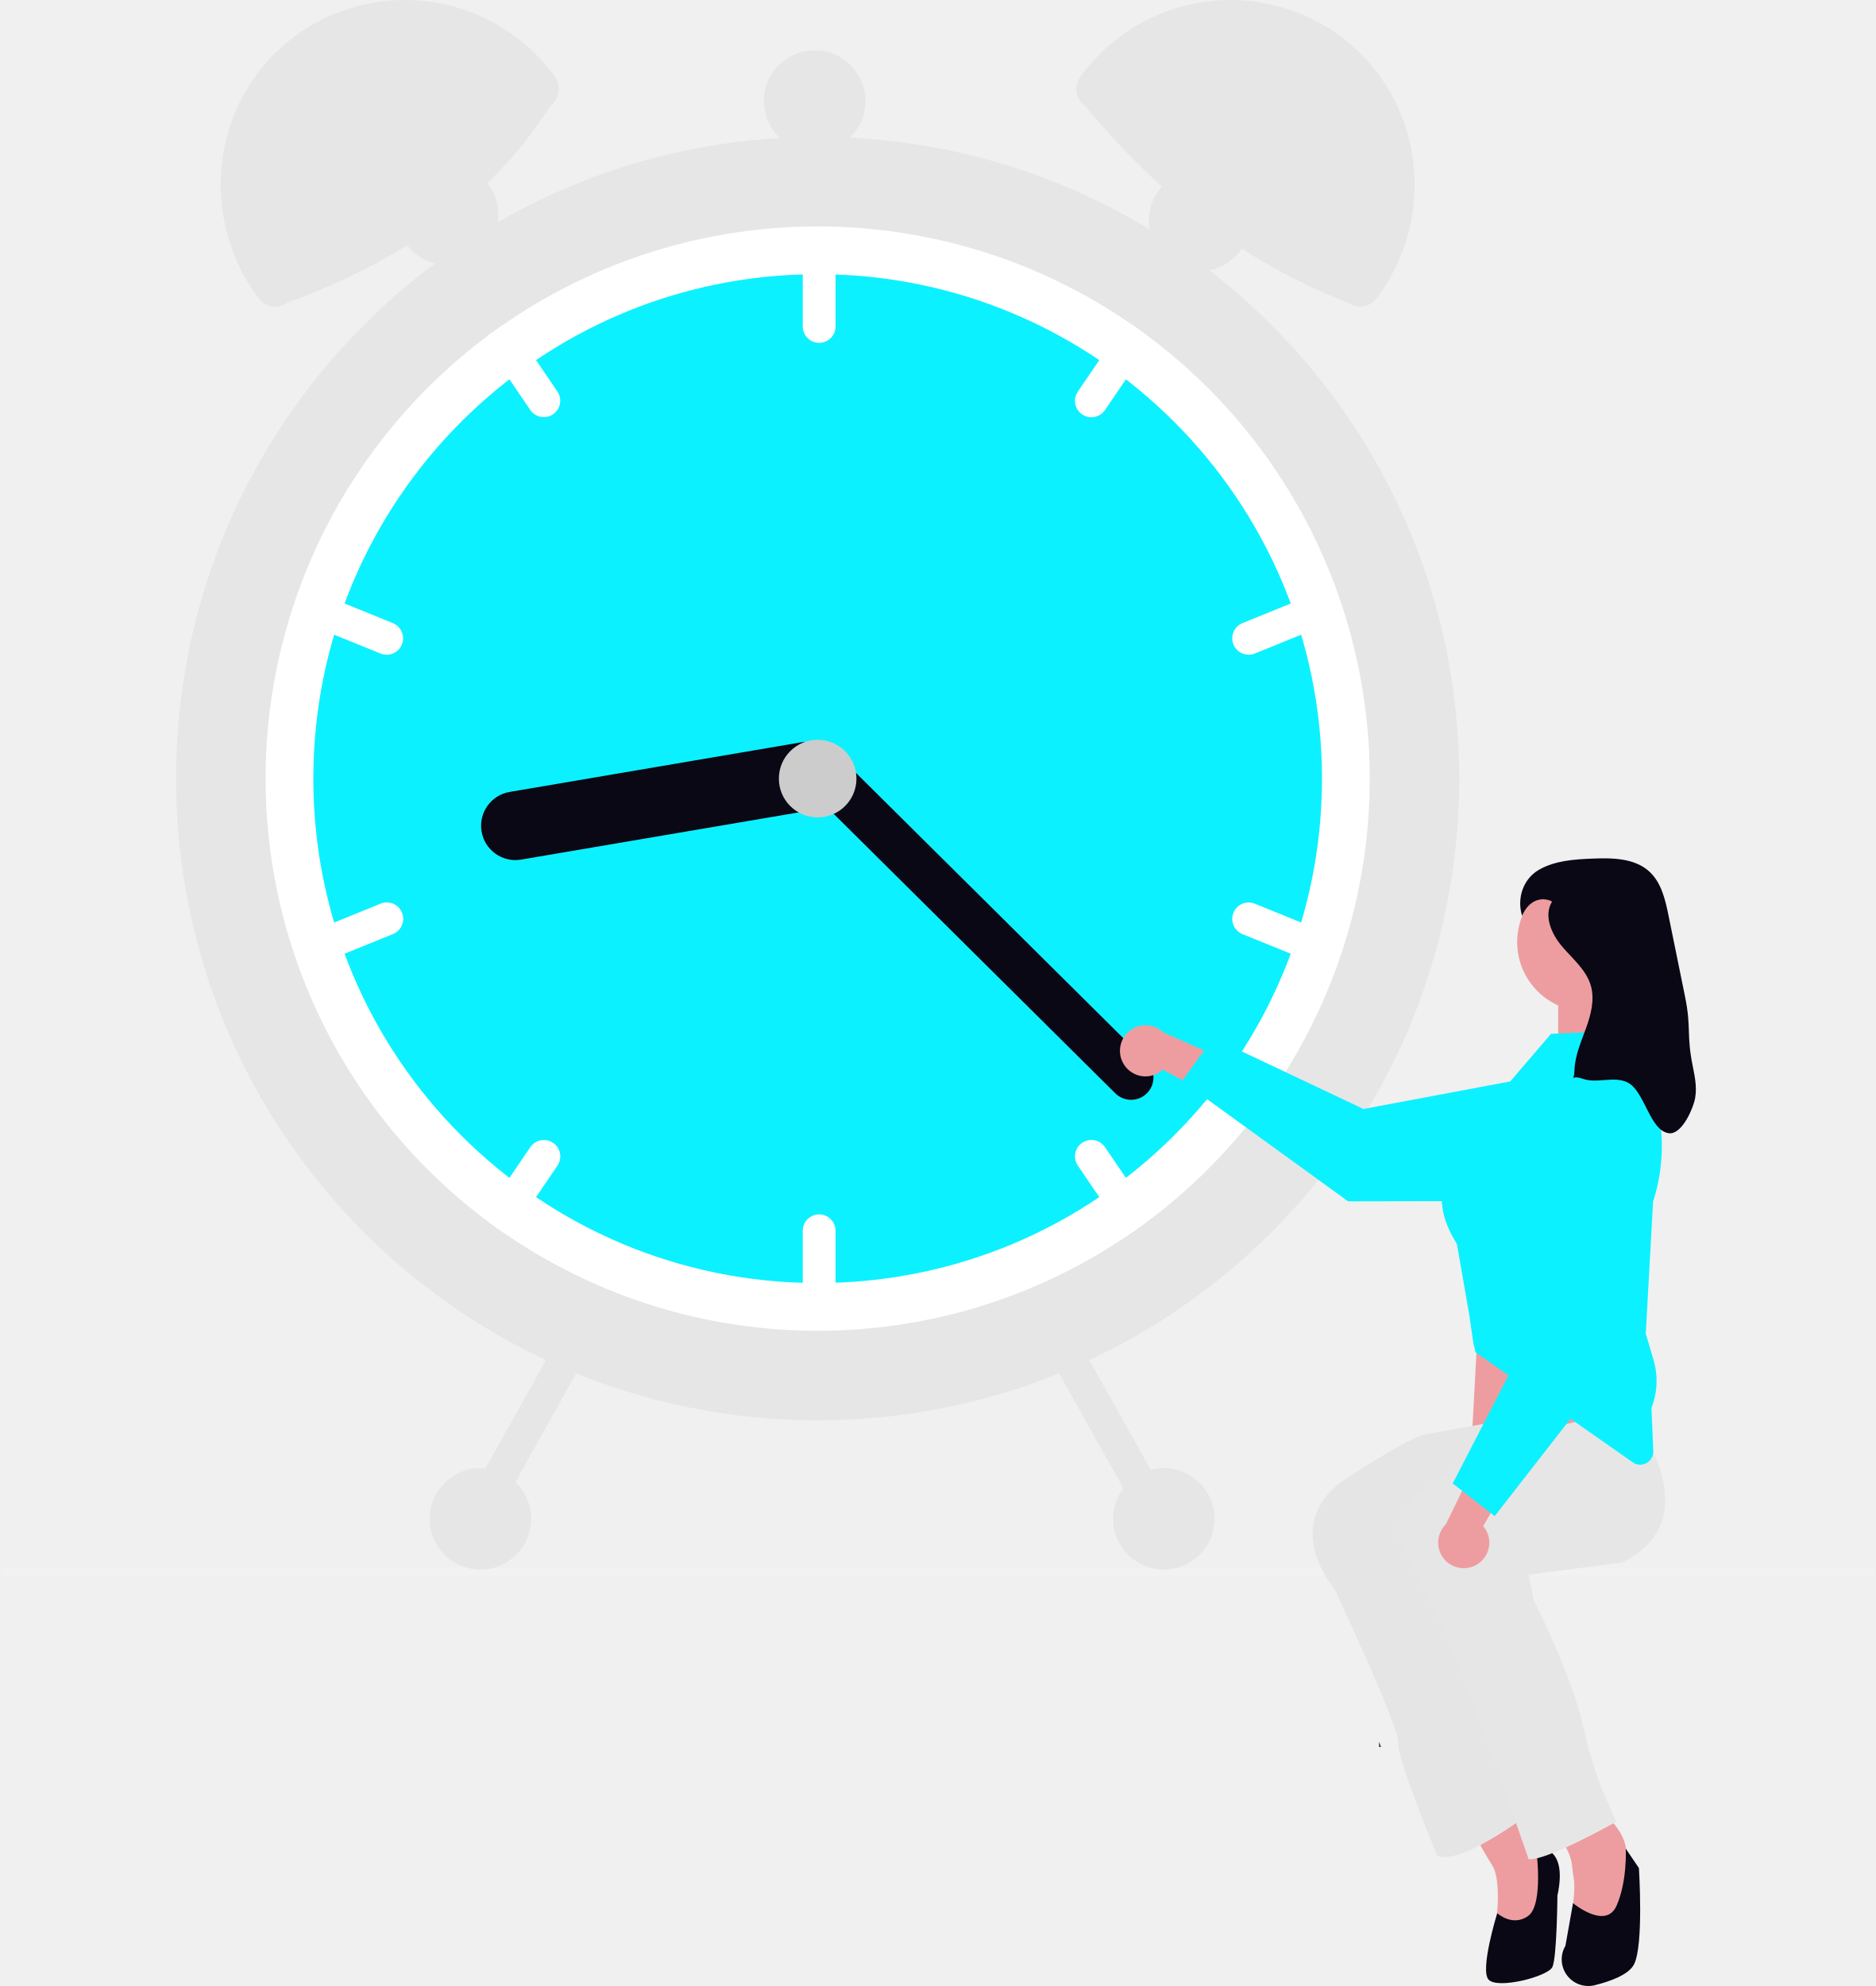
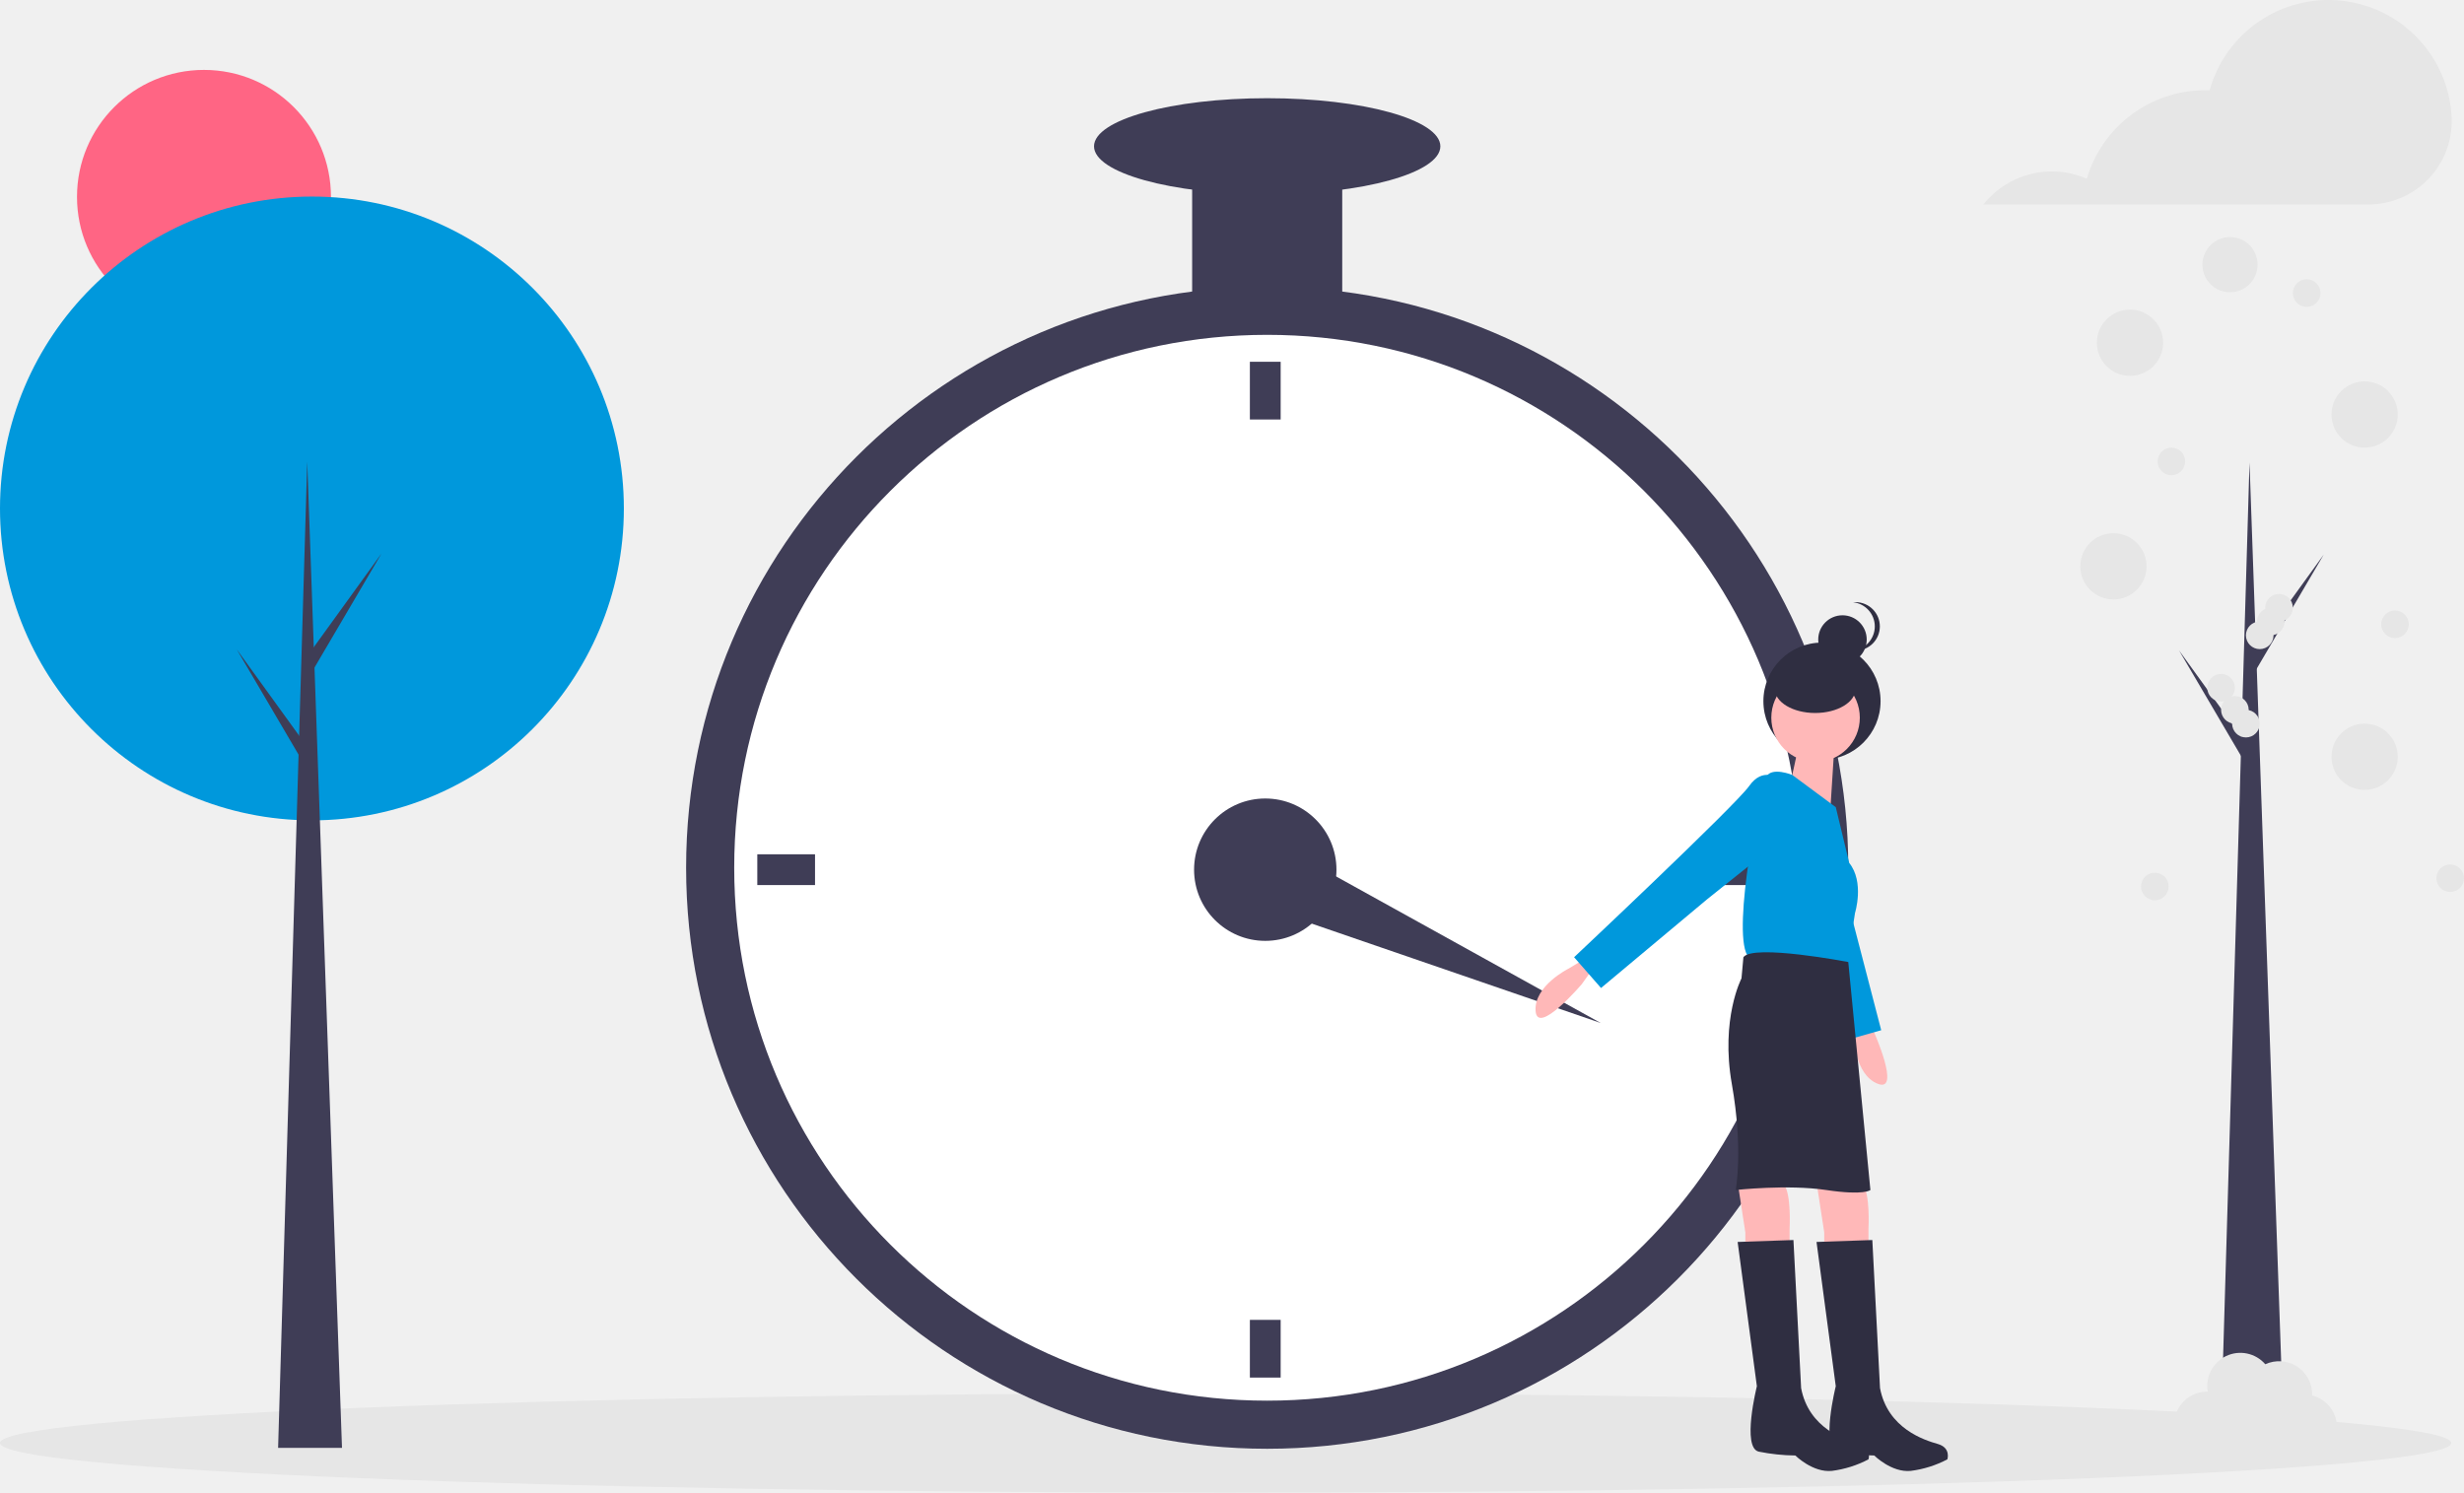
- <svg xmlns="http://www.w3.org/2000/svg" width="763.974" height="808.891" viewBox="0 0 763.974 808.891" role="img" artist="Katerina Limpitsouni" source="https://undraw.co/">
-   <g transform="translate(-646.001 -224.029)">
-     <path d="M1026.138,660.881a1.5,1.5,0,0,1-.393,1.024,1.3,1.3,0,0,1-.953.422H263.51a1.45,1.45,0,0,1,0-2.893h761.282a1.3,1.3,0,0,1,.953.423A1.5,1.5,0,0,1,1026.138,660.881Z" transform="translate(383.836 203.317)" fill="#f2f2f2" />
-     <g transform="translate(717.725 224.029)">
-       <circle cx="261.371" cy="261.371" r="261.371" transform="translate(0 55.753)" fill="#e6e6e6" />
-       <path d="M805.964,434.793A224.589,224.589,0,0,1,715.19,615.334c-1.884,1.41-3.805,2.784-5.738,4.121a224.939,224.939,0,0,1-256.776,0c-1.933-1.337-3.854-2.711-5.738-4.121a224.925,224.925,0,0,1,0-361.081c1.884-1.41,3.805-2.784,5.738-4.121a224.939,224.939,0,0,1,256.776,0c1.933,1.337,3.854,2.711,5.738,4.121a224.589,224.589,0,0,1,90.775,180.541Z" transform="translate(-319.692 -117.669)" fill="#fff" />
-       <circle cx="205.45" cy="205.45" r="205.45" transform="translate(55.921 111.674)" fill="#0cf1ff" />
-       <path d="M542.849,213.892a6.7,6.7,0,0,0-6.686,6.686v29.176a6.686,6.686,0,0,0,13.372,0V220.579a6.7,6.7,0,0,0-6.686-6.686Z" transform="translate(-280.869 -116.807)" fill="#fff" />
-       <path d="M656.687,247.116c-1.884-1.41-3.805-2.784-5.738-4.121a6.682,6.682,0,0,0-5.957,2.905l-16.424,24.107a6.685,6.685,0,1,0,11.051,7.525l16.424-24.107A6.643,6.643,0,0,0,656.687,247.116Z" transform="translate(-261.189 -110.533)" fill="#fff" />
-       <path d="M719.954,337.542a6.678,6.678,0,0,0-8.7-3.671l-27.037,10.978a6.686,6.686,0,0,0,5.033,12.388l27.037-10.978A6.7,6.7,0,0,0,719.954,337.542Z" transform="translate(-249.837 -91.036)" fill="#fff" />
-       <path d="M459.043,270.007,442.619,245.9a6.682,6.682,0,0,0-5.957-2.905c-1.933,1.337-3.854,2.711-5.738,4.121a6.643,6.643,0,0,0,.644,6.309l16.424,24.107a6.685,6.685,0,0,0,11.051-7.525Z" transform="translate(-303.678 -110.533)" fill="#fff" />
-       <path d="M405.282,344.848,378.246,333.87a6.686,6.686,0,0,0-5.033,12.388l27.037,10.978a6.686,6.686,0,0,0,5.033-12.388Z" transform="translate(-316.914 -91.036)" fill="#fff" />
-       <path d="M542.849,540.892a6.7,6.7,0,0,0-6.686,6.686v29.176a6.686,6.686,0,0,0,13.372,0V547.579a6.7,6.7,0,0,0-6.686-6.686Z" transform="translate(-280.869 -46.279)" fill="#fff" />
-       <path d="M656.043,543.008,639.619,518.9a6.685,6.685,0,1,0-11.051,7.525l16.424,24.107a6.682,6.682,0,0,0,5.957,2.906c1.933-1.337,3.854-2.711,5.738-4.121a6.643,6.643,0,0,0-.644-6.309Z" transform="translate(-261.189 -51.653)" fill="#fff" />
-       <path d="M716.282,447.848,689.246,436.87a6.686,6.686,0,0,0-5.033,12.388l27.037,10.978a6.686,6.686,0,0,0,5.033-12.388Z" transform="translate(-249.837 -68.821)" fill="#fff" />
-       <path d="M457.28,517.138a6.686,6.686,0,0,0-9.288,1.763l-16.424,24.107a6.643,6.643,0,0,0-.644,6.309c1.884,1.41,3.805,2.784,5.738,4.121a6.682,6.682,0,0,0,5.957-2.906l16.424-24.107a6.684,6.684,0,0,0-1.763-9.288Z" transform="translate(-303.678 -51.652)" fill="#fff" />
-       <path d="M408.954,440.542a6.678,6.678,0,0,0-8.7-3.671l-27.037,10.978a6.686,6.686,0,1,0,5.033,12.388l27.037-10.978a6.7,6.7,0,0,0,3.671-8.716Z" transform="translate(-316.914 -68.821)" fill="#fff" />
-       <path d="M574.775,394.228a14,14,0,0,1-11.438,16.127L444.689,430.536A13.98,13.98,0,0,1,440,402.972L558.648,382.79a14,14,0,0,1,16.127,11.438Z" transform="translate(-304.12 -80.421)" fill="#090814" />
-       <path d="M676.944,525.534a9.128,9.128,0,0,1-12.894.051L536.327,398.863a9.118,9.118,0,0,1,12.843-12.945L676.894,512.639a9.127,9.127,0,0,1,.051,12.894Z" transform="translate(-281.415 -80.274)" fill="#090814" />
-       <circle cx="15.804" cy="15.804" r="15.804" transform="translate(245.567 301.32)" fill="#ccc" />
-       <path d="M475.451,177.115c-24.259,38.139-61.272,63.45-106.919,80.077a8.581,8.581,0,0,1-12.013-1.724h0c-24.795-33.106-19.2-80.421,13.528-105.718A75.455,75.455,0,0,1,476.49,164.187l.686.916a8.581,8.581,0,0,1-1.724,12.013Z" transform="translate(-322.936 -134.031)" fill="#e6e6e6" />
-       <path d="M630.278,164.187A75.456,75.456,0,0,1,736.72,149.75c32.724,25.3,38.323,72.612,13.528,105.718h0a8.581,8.581,0,0,1-12.013,1.724c-42.375-16.224-77.126-44.3-106.919-80.077a8.581,8.581,0,0,1-1.724-12.013Z" transform="translate(-261.088 -134.031)" fill="#e6e6e6" />
-       <path d="M621.712,581.311a6.7,6.7,0,0,0-2.57,9.1l38.588,68.957a6.686,6.686,0,0,0,11.669-6.53l-38.588-68.957A6.7,6.7,0,0,0,621.712,581.311Z" transform="translate(-263.155 -37.745)" fill="#e6e6e6" />
-       <path d="M460.731,583.882l-38.588,68.957a6.686,6.686,0,1,0,11.67,6.53L472.4,590.412a6.686,6.686,0,1,0-11.67-6.53Z" transform="translate(-305.645 -37.745)" fill="#e6e6e6" />
-       <circle cx="20.667" cy="20.667" r="20.667" transform="translate(381.724 597.946)" fill="#e6e6e6" />
-       <circle cx="20.667" cy="20.667" r="20.667" transform="translate(396.312 69.125)" fill="#e6e6e6" />
-       <circle cx="20.667" cy="20.667" r="20.667" transform="translate(239.489 20.498)" fill="#e6e6e6" />
-       <circle cx="20.667" cy="20.667" r="20.667" transform="translate(89.96 66.694)" fill="#e6e6e6" />
-       <circle cx="20.667" cy="20.667" r="20.667" transform="translate(103.333 597.946)" fill="#e6e6e6" />
-     </g>
-     <path d="M458.7,593.34l.817,2.066H458.7Z" transform="translate(749.086 340.151)" fill="#2f2e41" />
-     <g transform="translate(1102.232 573.625)">
-       <rect width="22.667" height="44" transform="translate(178.539 53.775)" fill="#ed9da0" />
-       <path d="M232.455,271.139A28.339,28.339,0,1,0,260.795,242.8,28.339,28.339,0,0,0,232.455,271.139Z" transform="translate(-70.615 -237.048)" fill="#ed9da0" />
-       <path d="M.391,0H55.858V61.19L-2.516,53.952Z" transform="translate(145.595 187.566)" fill="#ed9da0" />
-       <path d="M716.6,535.9s2.358,4.727,5.588,10.4c1.263,2.235,2.671,4.638,4.113,6.951,5.107,8.17,0,34.2,0,34.2l11.176,1.531,11.176-5.588,2.045-18.887V550.7l-12.741-14.249-5.588-6.169Z" transform="translate(-574.603 -143.004)" fill="#ed9da0" />
-       <path d="M723.527,457.52s27.057,57.679,26.029,62.786,15.825,45.944,15.825,45.944c3.844,1.81,10.908-.793,17.569-4.247a137.766,137.766,0,0,0,14.529-8.941l.983-.693.592-.425L754.641,428.921,793.936,400.1l2.906-2.135L814.411,385l-53.645,9.7s-1.866-.235-11.735,5.286c-4.739,2.649-11.321,6.616-20.419,12.584C700.572,430.978,723.527,457.52,723.527,457.52Z" transform="translate(-636.171 -160.087)" fill="#e6e6e6" />
-       <g transform="translate(78.506 224.913)" opacity="0.007">
-         <path d="M723.527,457.52s27.057,57.679,26.029,62.786,15.825,45.944,15.825,45.944c3.844,1.81,10.908-.793,17.569-4.247a137.766,137.766,0,0,0,14.529-8.941l.983-.693.592-.425L754.641,428.921,793.936,400.1l2.906-2.135L814.411,385l-53.645,9.7s-1.866-.235-11.735,5.286c-4.739,2.649-11.321,6.616-20.419,12.584C700.572,430.978,723.527,457.52,723.527,457.52Z" transform="translate(-714.68 -385)" fill="#090814" />
-       </g>
-       <path d="M734.357,544.446s13.277-2.045,8.672,19.4c0,0-.2,25.146-2.045,29.057s-22.464,9.187-26.029,5.107,3.555-27.037,3.555-27.037,6.18,5.736,12.61,1.122S734.357,544.446,734.357,544.446Z" transform="translate(-564.802 -141.344)" fill="#090814" />
-       <path d="M687.327,541.862a16.093,16.093,0,0,1,3.476,4.828,18.907,18.907,0,0,1,1.978,6.571c.134,1.743.414,3.476.7,5.2,1.274,7.276-3.61,28.834-3.61,28.834l19.4,3.062,7.141-7.655,1.531-16.842a61.029,61.029,0,0,1-3.062-17.881c0-4.392-2.235-8.315-4.47-11.176a30.731,30.731,0,0,0-5.174-5.13S683.236,538.286,687.327,541.862Z" transform="translate(-508.574 -142.842)" fill="#ed9da0" />
-       <path d="M678.1,442.209s12.752,23.995,20.933,43.9c5.364,13.076,16.451,44.212,23.47,64.038l1.028,2.928c3.085,8.773,5.141,14.708,5.141,14.708a13.293,13.293,0,0,0,4.012-.593c1.207-.324,2.559-.76,4-1.3l1.62-.615c1.609-.626,3.353-1.352,5.018-2.112,8.114-3.621,16.764-8.337,19.9-10.058l1.185-.659A161.47,161.47,0,0,1,751.1,514.64c-4.593-21.435-20.419-52.527-20.419-52.527L728.633,451.9l38.289-5.107c28.845-14.417,14.831-42.837,6.594-55.455A74.487,74.487,0,0,0,768.967,385l-30.633,6.706s-4.828,1.542-15.557,6.292l-4.929,2.235c-6.013,2.76-13.411,6.314-22.352,10.874C665.344,426.351,678.1,442.209,678.1,442.209Z" transform="translate(-562.139 -160.087)" fill="#e6e6e6" />
-       <path d="M686.045,584.234A10.841,10.841,0,0,0,698,600.282c6.27-1.553,13.7-4.213,15.937-8.4,4.079-7.655,2.045-39.306,2.045-39.306l-5.365-7.913s.7,13.163-3.73,23.217-17.755-1.006-17.755-1.006Z" transform="translate(-504.553 -141.313)" fill="#090814" />
-       <path d="M644.125,493.584a10.353,10.353,0,0,0,15.744,2.038L692.3,513l-1.739-19.039L660.03,480.378a10.409,10.409,0,0,0-15.9,13.206Z" transform="translate(-642.451 -409.544)" fill="#ed9da0" />
-       <path d="M663.264,499.311l12.708-17.542,61.221,28.941,76.183-14.294a26.1,26.1,0,0,1,30.915,25.605h0a26.13,26.13,0,0,1-26.054,26.15l-87.306.162Z" transform="translate(-637.963 -408.627)" fill="#0cf1ff" />
-       <path d="M831.129,656.112a5.354,5.354,0,0,1-2.484-.616L764.1,610.364l-.889-3.639-1.675-11.515-5.033-28.9c-.134-.29-.414-.765-.731-1.3-3.266-5.533-13.205-22.375,5.764-45.564l33.3-38.828,28.584-1.23.325.411A74.451,74.451,0,0,1,836.4,548.96l-2.976,53.753,3.192,10.856a29.954,29.954,0,0,1-.877,19.383l.732,17.578a5.37,5.37,0,0,1-5.342,5.582Z" transform="translate(-619.203 -409.14)" fill="#0cf1ff" />
-       <path d="M764.689,669.646a10.353,10.353,0,0,0,2.585-15.663l18.494-31.8-19.088,1.076-14.636,30.037a10.409,10.409,0,0,0,12.645,16.354Z" transform="translate(-619.287 -382)" fill="#ed9da0" />
-       <path d="M771.063,673.95l-17.089-13.311,31.053-60.178-11.636-76.634a26.1,26.1,0,0,1,26.665-30.006h0a26.13,26.13,0,0,1,25.228,26.947l-2.875,87.258Z" transform="translate(-618.398 -406.03)" fill="#0cf1ff" />
-       <path d="M231.217,256.146c-3.481,5.648-.272,13.086,4.017,18.148s9.819,9.505,11.733,15.857c1.717,5.7.155,11.837-1.864,17.432s-4.529,11.174-4.737,17.118-2.257,1.568,3.342,3.575c5.746,2.059,12.539-1.177,18.074,1.4,7.209,3.353,9.065,19.561,16.924,20.765,4.837.741,9.1-8.052,10.448-12.754s.381-9.722-.6-14.516c-2.677-13.136-.492-15.331-3.169-28.467l-6.683-32.79c-1.33-6.526-2.908-13.506-7.813-18.012-5.993-5.506-15.027-5.636-23.158-5.306-7.471.3-15.243.814-21.747,4.5s-9.2,11.685-6.953,18.815c2.1-5.018,6.305-7.99,11.45-6.22" transform="translate(-55.189 -238.49)" fill="#090814" />
-     </g>
-   </g>
+ <svg xmlns="http://www.w3.org/2000/svg" width="892.614" height="540.802" viewBox="0 0 892.614 540.802" role="img" artist="Katerina Limpitsouni" source="https://undraw.co/">
+   <circle cx="73.896" cy="71.33" r="46" fill="#ff6584" />
+   <ellipse cx="444.003" cy="522.802" rx="444.003" ry="18" fill="#e6e6e6" />
+   <circle cx="113" cy="184.219" r="113" fill="#0098dc" />
+   <polygon points="123.892 524.581 100.747 524.581 111.298 167.201 123.892 524.581" fill="#3f3d56" />
+   <polygon points="113.34 234.933 138.187 200.557 113 243.442 110.277 238.677 113.34 234.933" fill="#3f3d56" />
+   <polygon points="110.617 269.65 85.771 235.274 110.958 278.159 113.681 273.394 110.617 269.65" fill="#3f3d56" />
+   <polygon points="827.505 524.957 804.361 524.957 814.912 167.577 827.505 524.957" fill="#3f3d56" />
+   <polygon points="816.954 235.309 841.801 200.933 816.614 243.818 813.891 239.053 816.954 235.309" fill="#3f3d56" />
+   <polygon points="814.231 270.026 789.385 235.65 814.572 278.535 817.295 273.77 814.231 270.026" fill="#3f3d56" />
+   <circle cx="459.056" cy="314.393" r="210.504" fill="#3f3d56" />
+   <circle cx="459.056" cy="314.393" r="193.078" fill="#fff" />
+   <circle cx="458.359" cy="315.09" r="25.79" fill="#3f3d56" />
+   <rect x="452.782" y="131.074" width="11.153" height="20.911" fill="#3f3d56" />
+   <rect x="452.782" y="478.196" width="11.153" height="20.911" fill="#3f3d56" />
+   <rect x="432.914" y="484.234" width="11.153" height="20.911" transform="translate(779.487 -123.4004) rotate(90)" fill="#3f3d56" />
+   <rect x="780.036" y="484.234" width="11.153" height="20.911" transform="translate(1126.609 -470.5222) rotate(90)" fill="#3f3d56" />
+   <polygon points="450.924 326.286 460.455 304.493 579.88 370.635 450.924 326.286" fill="#3f3d56" />
+   <rect x="431.871" y="53.006" width="54.368" height="62.733" fill="#3f3d56" />
+   <ellipse cx="459.056" cy="53.006" rx="62.733" ry="17.426" fill="#3f3d56" />
+   <path d="M730.198,531.283l-3.485,4.879s-16.032,18.82-16.729,9.758,11.85-15.335,11.85-15.335l6.97-4.182Z" transform="translate(-153.693 -179.599)" fill="#ffb8b8" />
+   <path d="M829.418,547.745l2.918,5.238s10.148,22.544,1.66,19.296-8.788-17.272-8.788-17.272l-.797-8.09Z" transform="translate(-153.693 -179.599)" fill="#ffb8b8" />
+   <circle cx="660.033" cy="254.042" r="21.224" fill="#2f2e41" />
+   <path d="M811.751,607.957l2.788,18.123V631.656h16.032V624.686s.697-12.547-2.091-16.032S811.751,607.957,811.751,607.957Z" transform="translate(-153.693 -179.599)" fill="#ffb8b8" />
+   <path d="M783.173,607.957l2.788,18.123V631.656h16.032V624.686s.697-12.547-2.091-16.032S783.173,607.957,783.173,607.957Z" transform="translate(-153.693 -179.599)" fill="#ffb8b8" />
+   <path d="M793.961,462.384s-6.166,3.25-1.955,10.643,28.922,83.877,28.922,83.877l14.256-4.047-12.572-48.371-7.199-30.402Z" transform="translate(-153.693 -179.599)" fill="#0098dc" />
+   <circle cx="657.71" cy="260.025" r="16.032" fill="#ffb8b8" />
+   <path d="M818.722,442.063l-2.091,32.76L801.993,464.368s4.879-19.517,3.485-20.911Z" transform="translate(-153.693 -179.599)" fill="#ffb8b8" />
+   <path d="M818.722,472.036l-15.769-11.677s-7.233-2.961-9.324.525-12.547,55.066-6.97,64.824c0,0,29.972,6.273,36.246,2.788l2.788-18.123s3.485-11.153-2.091-18.123Z" transform="translate(-153.693 -179.599)" fill="#0098dc" />
+   <path d="M797.811,461.58s-5.576-4.182-10.455,2.788-63.43,62.036-63.43,62.036l9.758,11.153,38.337-32.063,24.396-19.517Z" transform="translate(-153.693 -179.599)" fill="#0098dc" />
+   <path d="M823.252,528.147s-34.503-6.622-37.988-1.743l-.697,7.667s-7.667,14.638-3.485,38.337,1.394,38.337,1.394,38.337,18.82-2.091,32.76,0,16.032,0,16.032,0Z" transform="translate(-153.693 -179.599)" fill="#2f2e41" />
+   <path d="M831.965,628.868l-20.214.697,6.97,52.277s-5.576,22.305.697,23.699a70.713,70.713,0,0,0,13.244,1.394s6.273,6.273,13.244,5.576a39.034,39.034,0,0,0,13.244-4.182s1.394-4.182-3.485-5.576-18.123-5.576-20.911-20.214Z" transform="translate(-153.693 -179.599)" fill="#2f2e41" />
+   <path d="M803.387,628.868l-20.214.697,6.97,52.277s-5.576,22.305.697,23.699a70.713,70.713,0,0,0,13.244,1.394s6.273,6.273,13.244,5.576a39.034,39.034,0,0,0,13.244-4.182s1.394-4.182-3.485-5.576S808.963,697.177,806.175,682.539Z" transform="translate(-153.693 -179.599)" fill="#2f2e41" />
+   <circle cx="667.458" cy="231.704" r="8.782" fill="#2f2e41" />
+   <path d="M832.861,406.546a8.783,8.783,0,0,0-7.868-8.735,8.881,8.881,0,0,1,.915-.047,8.782,8.782,0,0,1,0,17.565,8.881,8.881,0,0,1-.915-.047A8.783,8.783,0,0,0,832.861,406.546Z" transform="translate(-153.693 -179.599)" fill="#2f2e41" />
+   <ellipse cx="657.565" cy="249.542" rx="14.637" ry="8.782" fill="#2f2e41" />
+   <path d="M1041.813,221.75a44.677,44.677,0,0,0-87.657-9.419c-.541-.019-1.082-.041-1.628-.041a44.688,44.688,0,0,0-42.867,32.089,31.574,31.574,0,0,0-37.465,9.319h139.362a30.22,30.22,0,0,0,30.286-31.289Q1041.831,222.08,1041.813,221.75Z" transform="translate(-153.693 -179.599)" fill="#e6e6e6" />
+   <circle cx="771.614" cy="124.178" r="12" fill="#e6e6e6" />
+   <circle cx="807.847" cy="95.886" r="9.992" fill="#e6e6e6" />
+   <circle cx="856.614" cy="150.178" r="12" fill="#e6e6e6" />
+   <circle cx="765.614" cy="205.178" r="12" fill="#e6e6e6" />
+   <circle cx="856.614" cy="274.178" r="12" fill="#e6e6e6" />
+   <path d="M991.287,685.165c.004-.13.02-.257.02-.388a11.982,11.982,0,0,0-16.987-10.905,11.968,11.968,0,0,0-20.832,9.914c-.061-.001-.12-.009-.181-.009a12,12,0,1,0,7.334,21.483,11.994,11.994,0,0,0,20.622,1.217,11.99,11.99,0,1,0,10.024-21.312Z" transform="translate(-153.693 -179.599)" fill="#e6e6e6" />
+   <circle cx="867.614" cy="226.178" r="5" fill="#e6e6e6" />
+   <circle cx="835.614" cy="106.178" r="5" fill="#e6e6e6" />
+   <circle cx="818.614" cy="230.178" r="5" fill="#e6e6e6" />
+   <circle cx="822.614" cy="225.178" r="5" fill="#e6e6e6" />
+   <circle cx="825.614" cy="220.178" r="5" fill="#e6e6e6" />
+   <circle cx="813.614" cy="262.178" r="5" fill="#e6e6e6" />
+   <circle cx="887.614" cy="318.178" r="5" fill="#e6e6e6" />
+   <circle cx="780.614" cy="321.178" r="5" fill="#e6e6e6" />
+   <circle cx="786.614" cy="167.178" r="5" fill="#e6e6e6" />
+   <circle cx="809.614" cy="257.178" r="5" fill="#e6e6e6" />
+   <circle cx="804.614" cy="249.178" r="5" fill="#e6e6e6" />
</svg>
